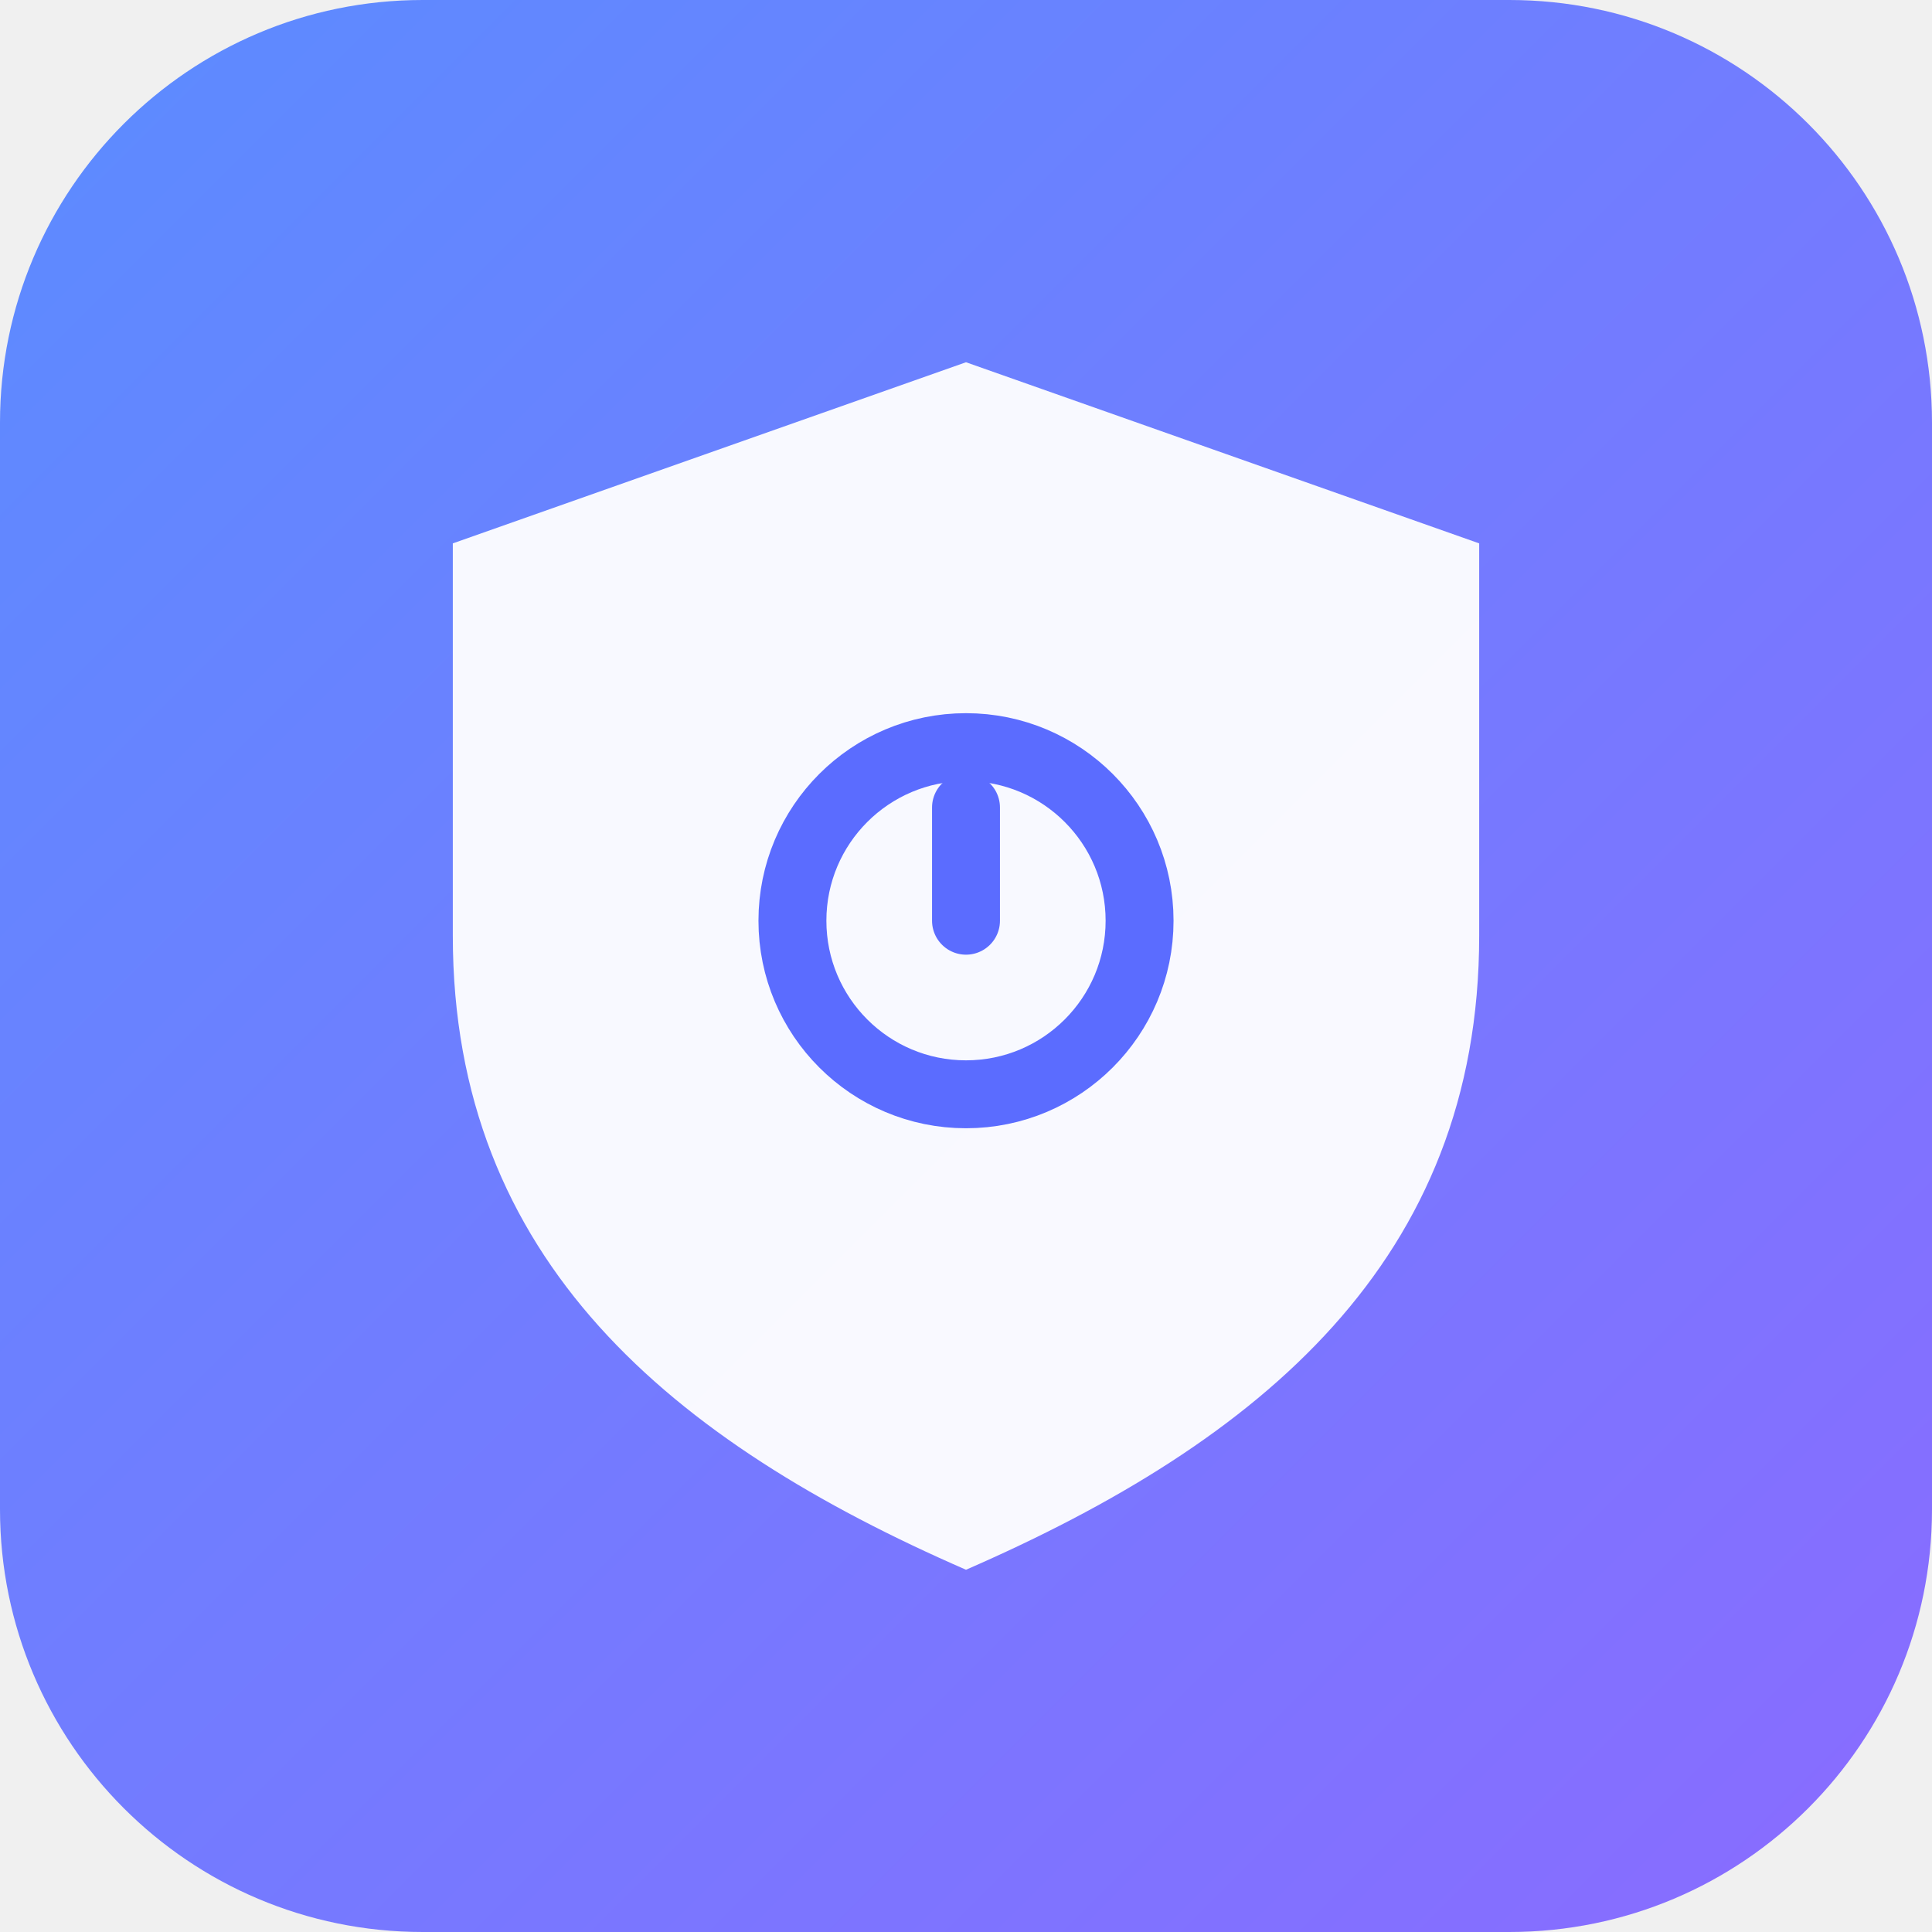
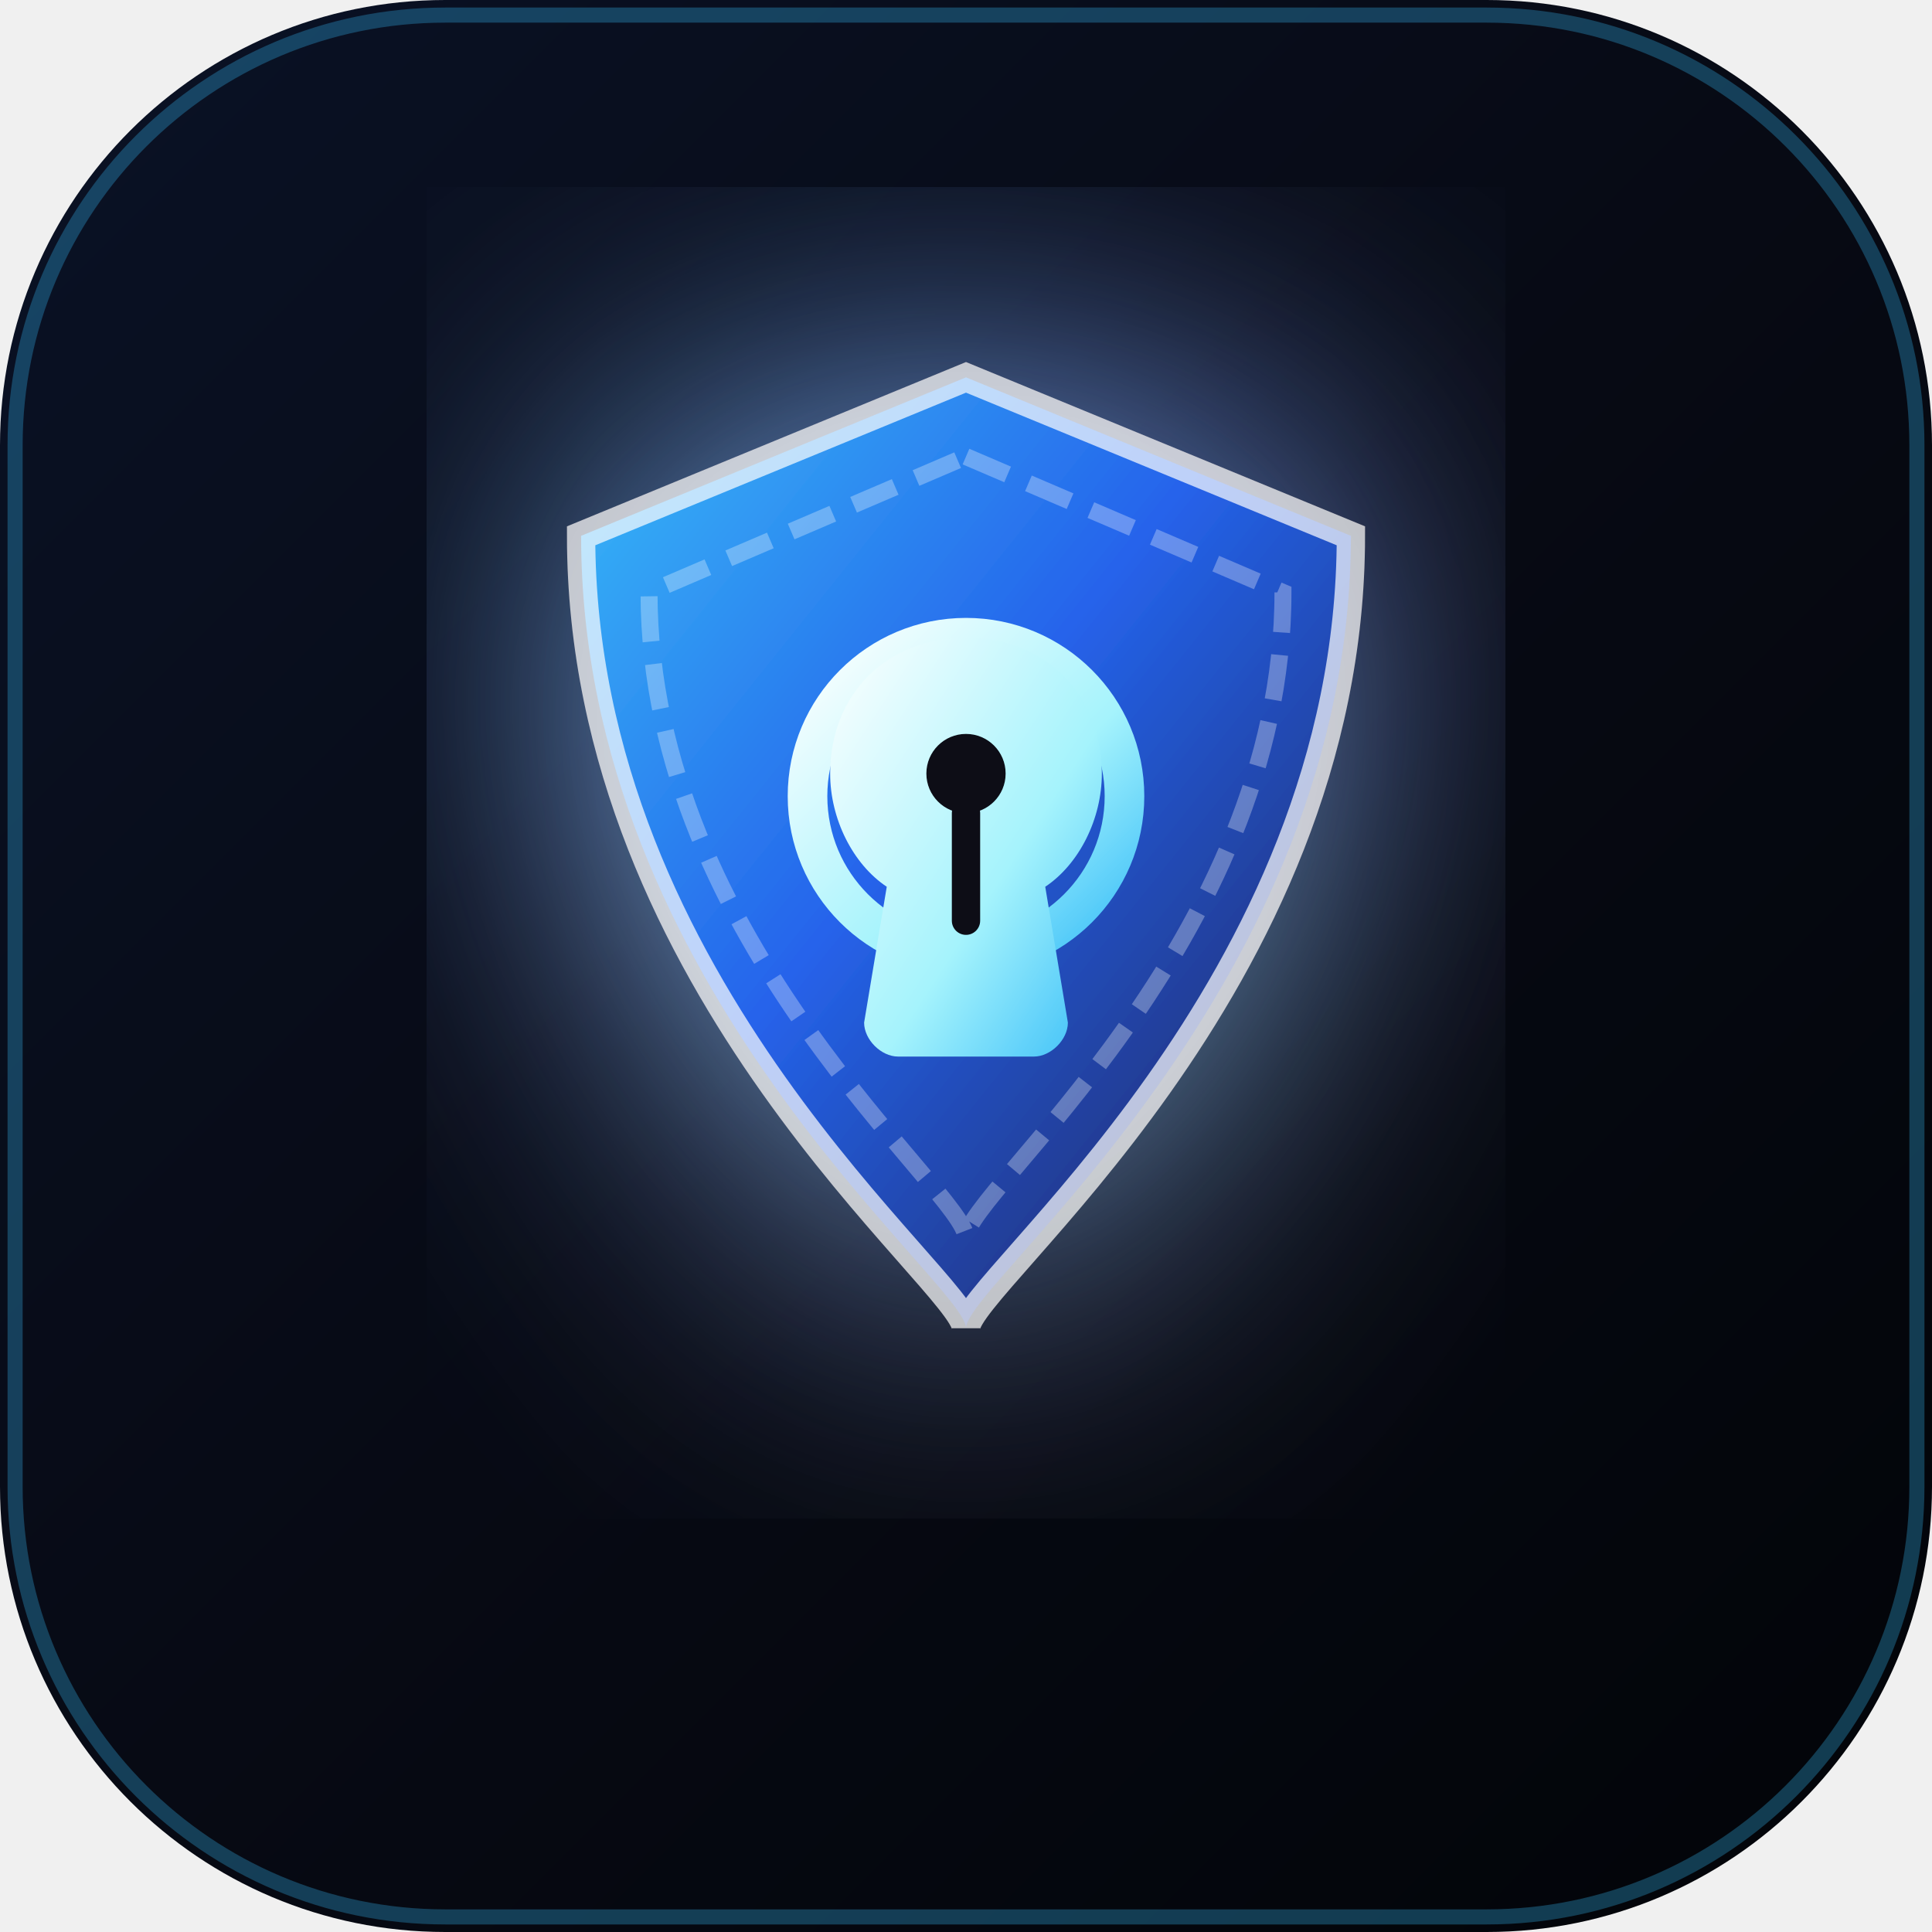
<svg xmlns="http://www.w3.org/2000/svg" viewBox="0 0 512 512">
  <defs>
-     <linearGradient id="g" x1="0" y1="0" x2="1" y2="1">
-       <stop offset="0" stop-color="#5b8cff" />
-       <stop offset="1" stop-color="#8a6bff" />
+     <linearGradient id="bgGrad" x1="0%" y1="0%" x2="100%" y2="100%">
+       <stop offset="0%" stop-color="#0a1226" />
+       <stop offset="50%" stop-color="#070a14" />
+       <stop offset="100%" stop-color="#020408" />
    </linearGradient>
+     <linearGradient id="shieldGrad" x1="0%" y1="0%" x2="100%" y2="100%">
+       <stop offset="0%" stop-color="#38bdf8" />
+       <stop offset="45%" stop-color="#2563eb" />
+       <stop offset="100%" stop-color="#1e1b4b" />
+     </linearGradient>
+     <linearGradient id="lockCoreGrad" x1="0%" y1="0%" x2="100%" y2="100%">
+       <stop offset="0%" stop-color="#ffffff" />
+       <stop offset="60%" stop-color="#a5f3fc" />
+       <stop offset="100%" stop-color="#38bdf8" />
+     </linearGradient>
+     <filter id="glow" x="-20%" y="-20%" width="140%" height="140%">
+       <feGaussianBlur stdDeviation="16" result="blur" />
+       <feComposite in="SourceGraphic" in2="blur" operator="over" />
+     </filter>
  </defs>
-   <rect width="512" height="512" rx="112" fill="url(#g)" />
-   <path d="M256 96l136 48v104c0 86-58 134-136 168-78-34-136-82-136-168V144z" fill="#fff" fill-opacity=".95" />
-   <circle cx="256" cy="244" r="46" fill="none" stroke="#5b6cff" stroke-width="18" />
-   <path d="M256 244V214" stroke="#5b6cff" stroke-width="18" stroke-linecap="round" />
+   <rect width="512" height="512" rx="118" fill="url(#bgGrad)" />
+   <rect width="504" height="504" x="4" y="4" rx="114" fill="none" stroke="rgba(56,189,248,0.3)" stroke-width="4" />
+   <g transform="translate(106, 76) scale(3)" filter="url(#glow)">
+     <path d="M50 8 L84 22 C84 62 50 88 50 92 C50 88 16 62 16 22 Z" fill="url(#shieldGrad)" stroke="rgba(255,255,255,0.7)" stroke-width="2.5" />
+     <path d="M50 15 L78 27 C78 58 50 80 50 84 C50 80 22 58 22 27 Z" fill="none" stroke="rgba(255,255,255,0.3)" stroke-width="1.5" stroke-dasharray="4 2" />
+     <circle cx="50" cy="45" r="14" fill="none" stroke="url(#lockCoreGrad)" stroke-width="3.5" />
+     <path d="M50 31 C43 31 38 36 38 43 C38 47 40 51 43 53 L41 65 C41 66.5 42.5 68 44 68 L56 68 C57.5 68 59 66.5 59 65 L57 53 C60 51 62 47 62 43 C62 36 57 31 50 31 Z" fill="url(#lockCoreGrad)" />
+     <circle cx="50" cy="43" r="3.5" fill="#070a14" />
+     <path d="M50 46.5 L50 56" stroke="#070a14" stroke-width="2.5" stroke-linecap="round" />
+   </g>
</svg>
